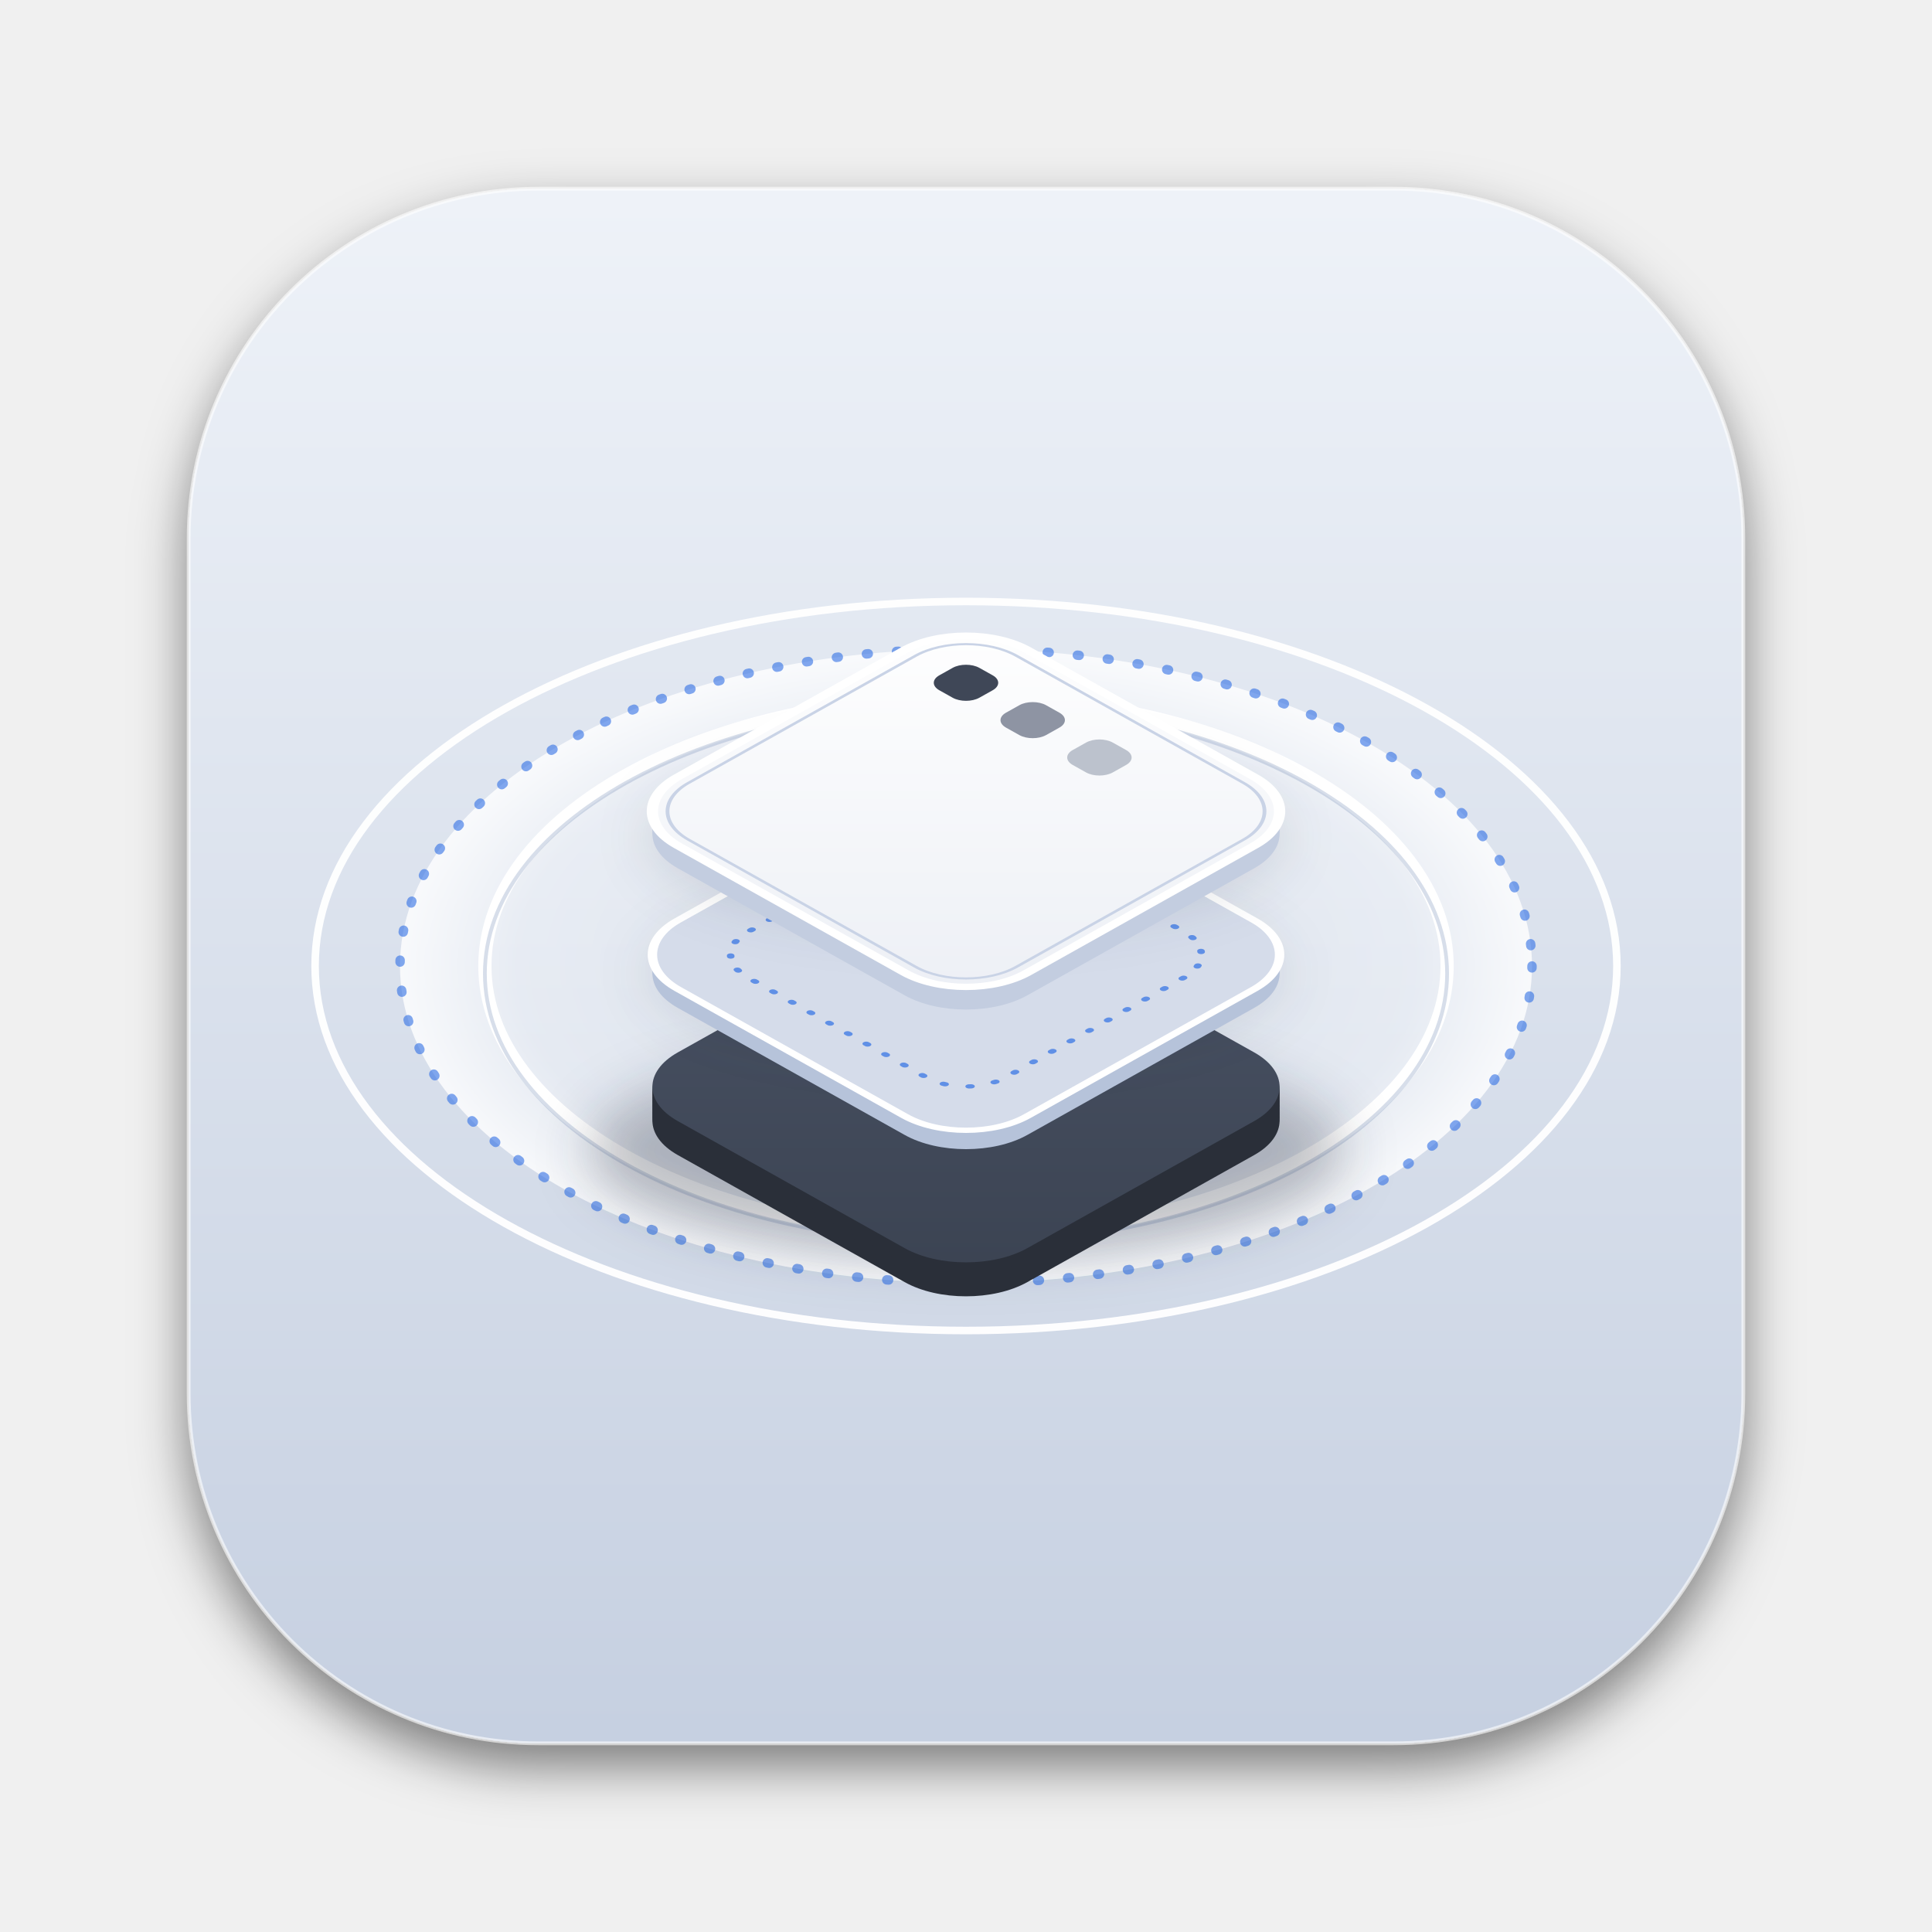
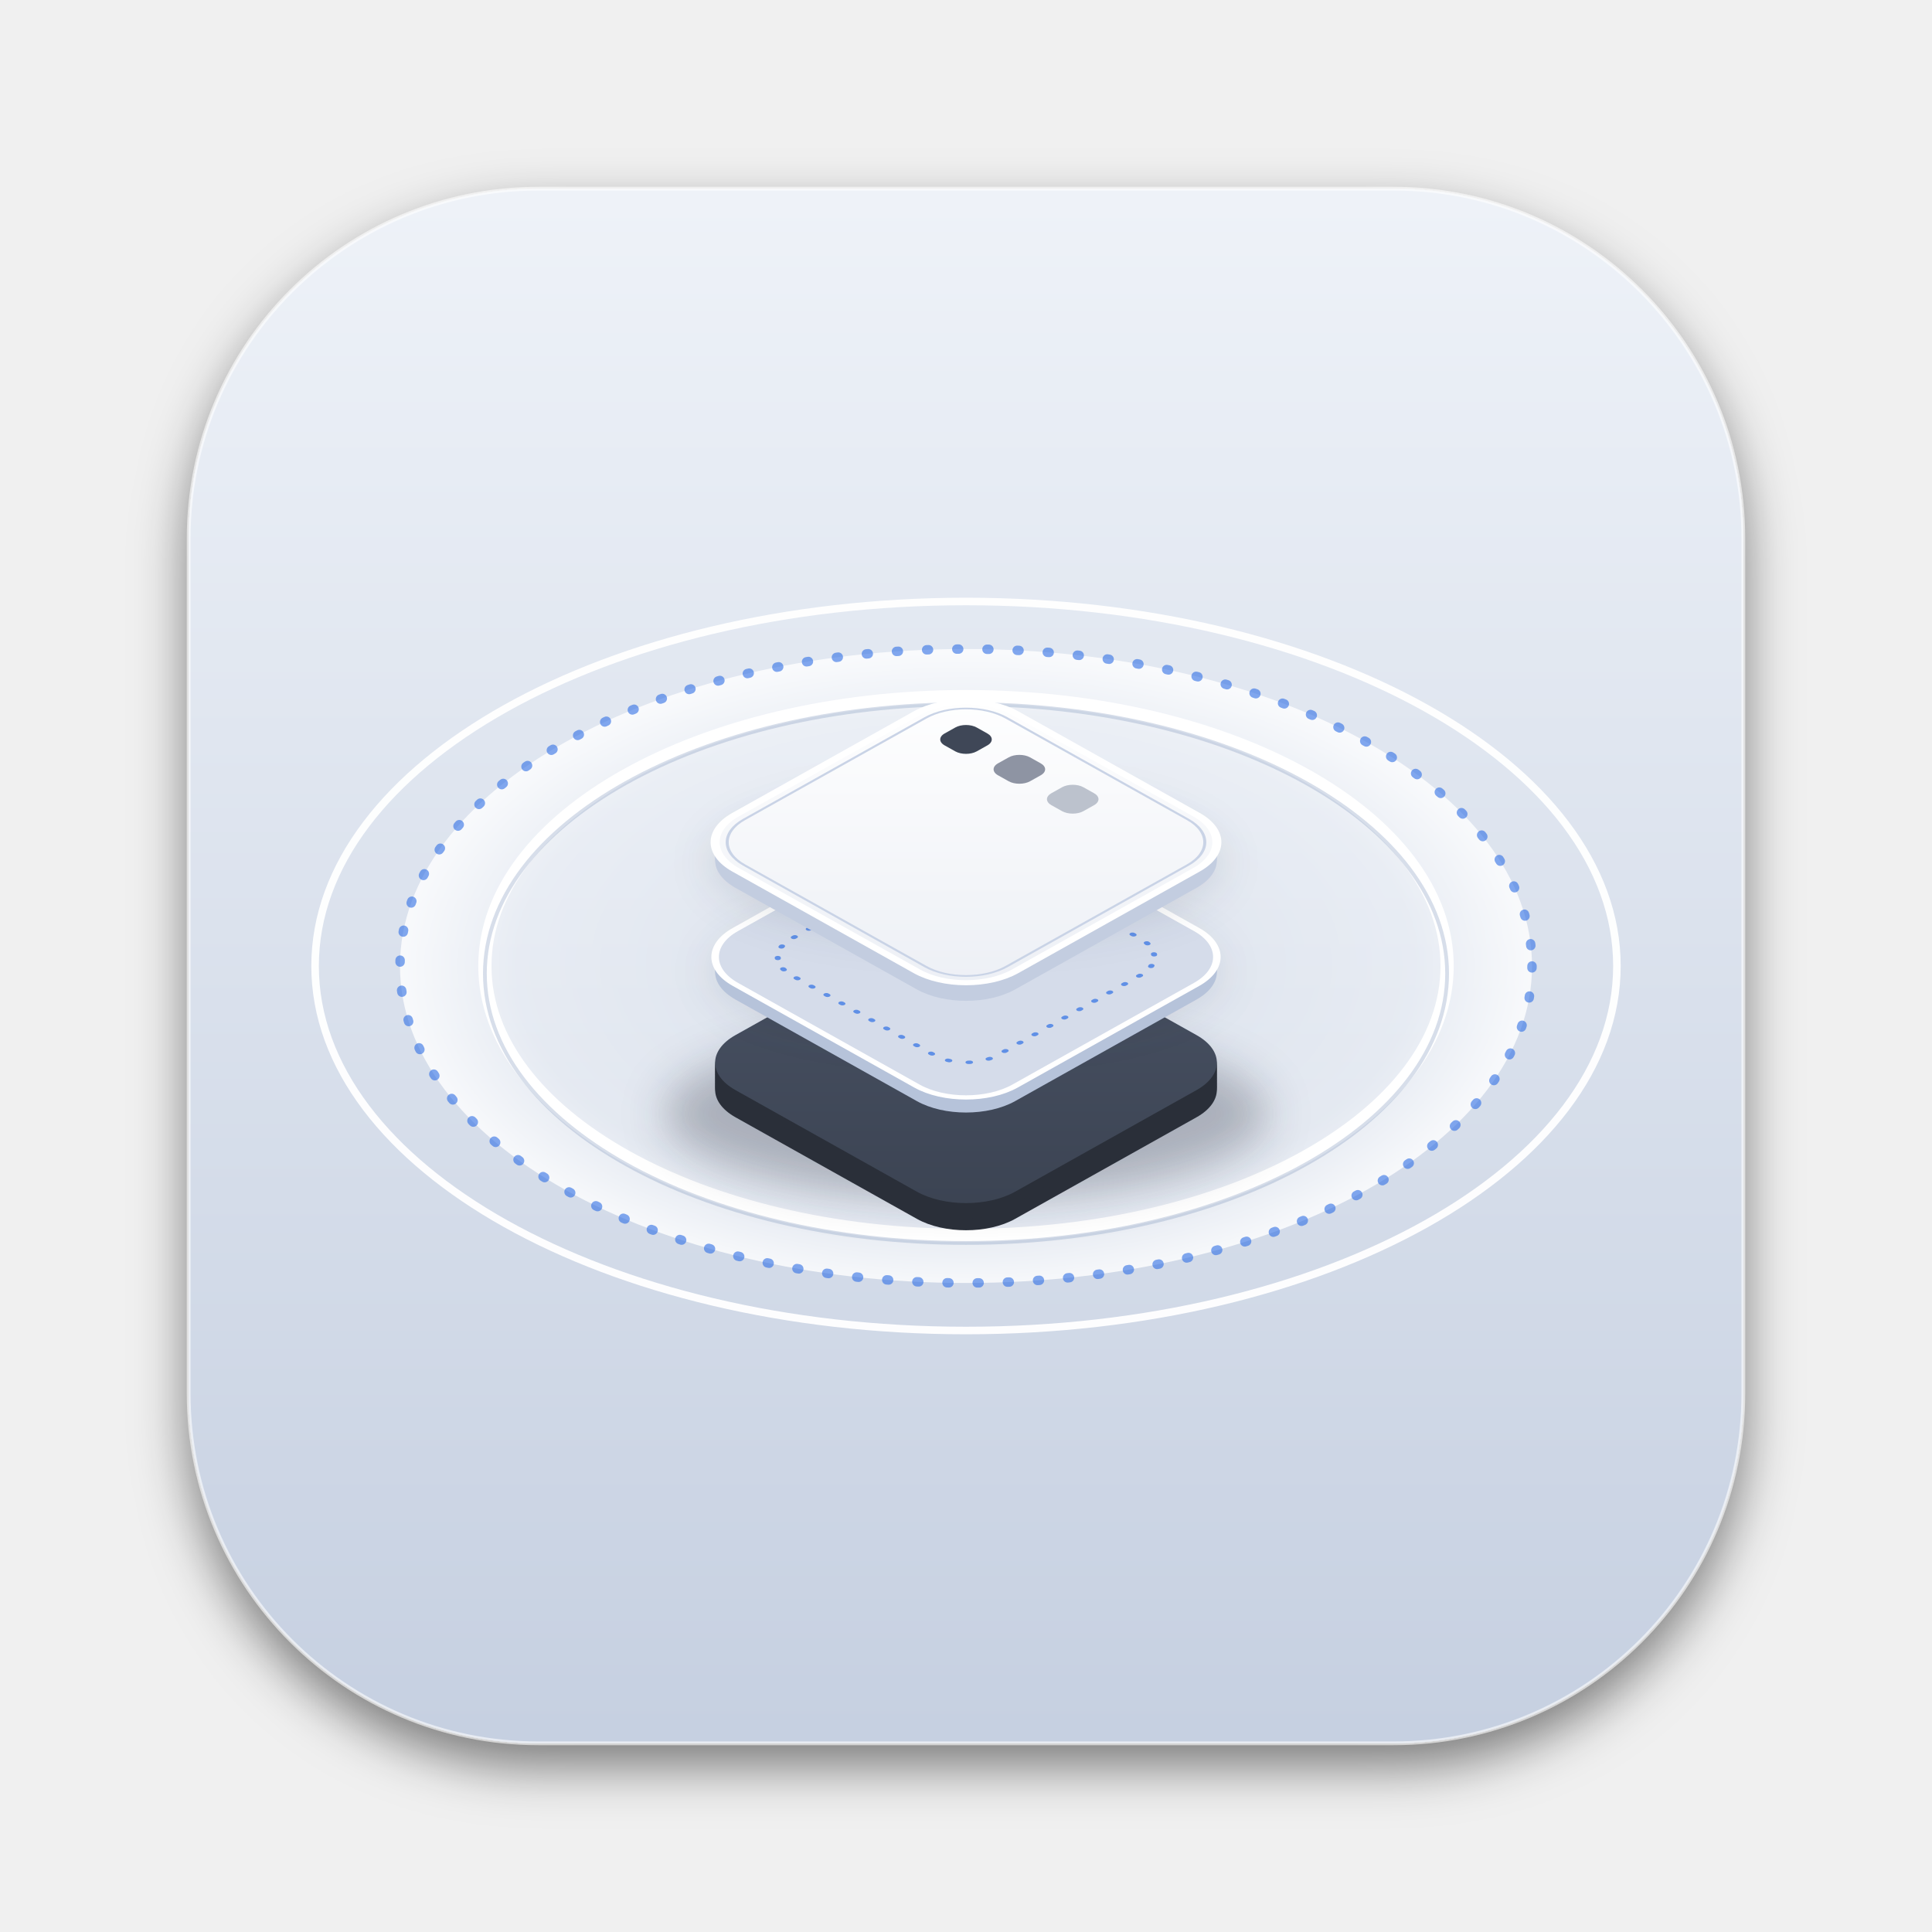
<svg xmlns="http://www.w3.org/2000/svg" viewBox="0 0 1024 1024" width="1024" height="1024">
  <defs>
    <linearGradient id="tileBg" x1="0" y1="0" x2="0" y2="1">
      <stop offset="0" stop-color="#eef2f8" />
      <stop offset="1" stop-color="#c6d0e1" />
    </linearGradient>
    <radialGradient id="field" cx="0.5" cy="0.5" r="0.5">
      <stop offset="0" stop-color="#ffffff" stop-opacity="0" />
      <stop offset="0.8" stop-color="#ffffff" stop-opacity="0.35" />
      <stop offset="1" stop-color="#ffffff" stop-opacity="0.8" />
    </radialGradient>
    <linearGradient id="slate" x1="0" y1="0" x2="1" y2="1">
      <stop offset="0" stop-color="#4a5365" />
      <stop offset="1" stop-color="#3b4352" />
    </linearGradient>
    <linearGradient id="paper" x1="0" y1="0" x2="1" y2="1">
      <stop offset="0" stop-color="#ffffff" />
      <stop offset="1" stop-color="#eceff5" />
    </linearGradient>
    <filter id="iconShadow" x="-20%" y="-20%" width="140%" height="150%">
      <feDropShadow dx="0" dy="12" stdDeviation="14" flood-color="#000" flood-opacity="0.5" />
    </filter>
    <filter id="blur" x="-50%" y="-50%" width="200%" height="200%">
      <feGaussianBlur stdDeviation="14" />
    </filter>
    <clipPath id="bodyClip">
      <path d="M285.4,100 H738.6 A185.4,185.4 0 0 1 924,285.4 V738.6 A185.4,185.4 0 0 1 738.6,924 H285.4 A185.4,185.4 0 0 1 100,738.6 V285.4 A185.4,185.4 0 0 1 285.4,100 Z" />
    </clipPath>
  </defs>
  <path d="M285.4,100 H738.6 A185.4,185.4 0 0 1 924,285.4 V738.6 A185.4,185.4 0 0 1 738.6,924 H285.4 A185.4,185.4 0 0 1 100,738.6 V285.4 A185.4,185.4 0 0 1 285.4,100 Z" fill="url(#tileBg)" filter="url(#iconShadow)" />
  <g clip-path="url(#bodyClip)">
    <ellipse cx="512" cy="512" rx="300" ry="168.0" fill="url(#field)" />
    <ellipse cx="512" cy="512" rx="345" ry="193.2" fill="none" stroke="#ffffff" stroke-opacity="0.95" stroke-width="4" />
    <ellipse cx="512" cy="512" rx="300" ry="168.0" fill="none" stroke="#2f6fe4" stroke-opacity="0.6" stroke-width="5" stroke-dasharray="1 15" stroke-linecap="round" />
    <ellipse cx="512" cy="512" rx="255" ry="142.8" fill="none" stroke="#ffffff" stroke-width="7" />
    <ellipse cx="512" cy="512" rx="255" ry="142.8" fill="none" stroke="#8ea2c4" stroke-opacity="0.35" stroke-width="2" transform="translate(0 4)" />
-     <ellipse cx="512" cy="610" rx="200" ry="56" fill="#1b2233" opacity="0.28" filter="url(#blur)" />
-     <g transform="translate(512 594) scale(1 0.56) rotate(45)">
-       <rect x="-131.0" y="-131.0" width="262" height="262" rx="46" fill="#2a2f39" />
-     </g>
-     <g transform="translate(512 592) scale(1 0.56) rotate(45)">
-       <rect x="-131.0" y="-131.0" width="262" height="262" rx="46" fill="#2a2f39" />
-     </g>
-     <g transform="translate(512 590) scale(1 0.56) rotate(45)">
-       <rect x="-131.0" y="-131.0" width="262" height="262" rx="46" fill="#2a2f39" />
-     </g>
-     <g transform="translate(512 588) scale(1 0.56) rotate(45)">
-       <rect x="-131.0" y="-131.0" width="262" height="262" rx="46" fill="#2a2f39" />
-     </g>
-     <g transform="translate(512 586) scale(1 0.56) rotate(45)">
-       <rect x="-131.0" y="-131.0" width="262" height="262" rx="46" fill="#2a2f39" />
-     </g>
-     <g transform="translate(512 584) scale(1 0.56) rotate(45)">
-       <rect x="-131.0" y="-131.0" width="262" height="262" rx="46" fill="#2a2f39" />
-     </g>
-     <g transform="translate(512 582) scale(1 0.56) rotate(45)">
-       <rect x="-131.0" y="-131.0" width="262" height="262" rx="46" fill="#2a2f39" />
-     </g>
-     <g transform="translate(512 580) scale(1 0.56) rotate(45)">
-       <rect x="-131.0" y="-131.0" width="262" height="262" rx="46" fill="#2a2f39" />
-     </g>
-     <g transform="translate(512 578) scale(1 0.56) rotate(45)">
-       <rect x="-131.0" y="-131.0" width="262" height="262" rx="46" fill="#2a2f39" />
-     </g>
-     <g transform="translate(512 576) scale(1 0.56) rotate(45)">
-       <rect x="-131.0" y="-131.0" width="262" height="262" rx="46" fill="url(#slate)" />
-     </g>
-     <ellipse cx="512" cy="516" rx="170" ry="48" fill="#1b2233" opacity="0.10" filter="url(#blur)" />
-     <g transform="translate(512 516) scale(1 0.56) rotate(45)">
-       <rect x="-131.0" y="-131.0" width="262" height="262" rx="46" fill="#b6c3da" />
-     </g>
-     <g transform="translate(512 514) scale(1 0.56) rotate(45)">
-       <rect x="-131.0" y="-131.0" width="262" height="262" rx="46" fill="#b6c3da" />
-     </g>
-     <g transform="translate(512 512) scale(1 0.56) rotate(45)">
-       <rect x="-131.0" y="-131.0" width="262" height="262" rx="46" fill="#b6c3da" />
-     </g>
-     <g transform="translate(512 510) scale(1 0.56) rotate(45)">
-       <rect x="-131.0" y="-131.0" width="262" height="262" rx="46" fill="#b6c3da" />
-     </g>
-     <g transform="translate(512 508) scale(1 0.56) rotate(45)">
-       <rect x="-131.0" y="-131.0" width="262" height="262" rx="46" fill="#b6c3da" />
-     </g>
-     <g transform="translate(512 506) scale(1 0.56) rotate(45)">
-       <rect x="-131.0" y="-131.0" width="262" height="262" rx="46" fill="#ffffff" fill-opacity="0.42" />
-       <rect x="-131.0" y="-131.0" width="262" height="262" rx="46" fill="none" stroke="#ffffff" stroke-width="5" />
-       <rect x="-97.0" y="-97.0" width="194" height="194" rx="30" fill="none" stroke="#2f6fe4" stroke-opacity="0.7" stroke-width="4" stroke-dasharray="1 13" stroke-linecap="round" />
-     </g>
-     <ellipse cx="512" cy="444" rx="170" ry="48" fill="#1b2233" opacity="0.12" filter="url(#blur)" />
-     <g transform="translate(512 442) scale(1 0.56) rotate(45)">
-       <rect x="-131.0" y="-131.0" width="262" height="262" rx="46" fill="#c3cde0" />
-     </g>
-     <g transform="translate(512 440) scale(1 0.56) rotate(45)">
-       <rect x="-131.0" y="-131.0" width="262" height="262" rx="46" fill="#c3cde0" />
-     </g>
-     <g transform="translate(512 438) scale(1 0.56) rotate(45)">
-       <rect x="-131.0" y="-131.0" width="262" height="262" rx="46" fill="#c3cde0" />
-     </g>
-     <g transform="translate(512 436) scale(1 0.56) rotate(45)">
-       <rect x="-131.0" y="-131.0" width="262" height="262" rx="46" fill="#c3cde0" />
-     </g>
-     <g transform="translate(512 434) scale(1 0.56) rotate(45)">
-       <rect x="-131.0" y="-131.0" width="262" height="262" rx="46" fill="#c3cde0" />
-     </g>
-     <g transform="translate(512 432) scale(1 0.56) rotate(45)">
-       <rect x="-131.0" y="-131.0" width="262" height="262" rx="46" fill="#c3cde0" />
-     </g>
-     <g transform="translate(512 430) scale(1 0.56) rotate(45)">
-       <rect x="-131.0" y="-131.0" width="262" height="262" rx="46" fill="url(#paper)" />
-       <rect x="-131.0" y="-131.0" width="262" height="262" rx="46" fill="none" stroke="#ffffff" stroke-width="6" />
-       <rect x="-123.0" y="-123.0" width="246" height="246" rx="38" fill="none" stroke="#c9d3e6" stroke-width="2" />
-       <rect x="-101.0" y="-101.0" width="30" height="30" rx="10" fill="#3f4757" />
-       <rect x="-51.0" y="-101.0" width="30" height="30" rx="10" fill="#8e94a3" />
-       <rect x="-1.0" y="-101.0" width="30" height="30" rx="10" fill="#bcc2cd" />
+     <g transform="translate(512 512) scale(0.8) translate(-512 -512)">
+       <ellipse cx="512" cy="610" rx="200" ry="56" fill="#1b2233" opacity="0.28" filter="url(#blur)" />
+       <g transform="translate(512 594) scale(1 0.56) rotate(45)">
+         <rect x="-131.0" y="-131.0" width="262" height="262" rx="46" fill="#2a2f39" />
+       </g>
+       <g transform="translate(512 592) scale(1 0.56) rotate(45)">
+         <rect x="-131.0" y="-131.0" width="262" height="262" rx="46" fill="#2a2f39" />
+       </g>
+       <g transform="translate(512 590) scale(1 0.56) rotate(45)">
+         <rect x="-131.0" y="-131.0" width="262" height="262" rx="46" fill="#2a2f39" />
+       </g>
+       <g transform="translate(512 588) scale(1 0.56) rotate(45)">
+         <rect x="-131.0" y="-131.0" width="262" height="262" rx="46" fill="#2a2f39" />
+       </g>
+       <g transform="translate(512 586) scale(1 0.56) rotate(45)">
+         <rect x="-131.0" y="-131.0" width="262" height="262" rx="46" fill="#2a2f39" />
+       </g>
+       <g transform="translate(512 584) scale(1 0.56) rotate(45)">
+         <rect x="-131.0" y="-131.0" width="262" height="262" rx="46" fill="#2a2f39" />
+       </g>
+       <g transform="translate(512 582) scale(1 0.56) rotate(45)">
+         <rect x="-131.0" y="-131.0" width="262" height="262" rx="46" fill="#2a2f39" />
+       </g>
+       <g transform="translate(512 580) scale(1 0.56) rotate(45)">
+         <rect x="-131.0" y="-131.0" width="262" height="262" rx="46" fill="#2a2f39" />
+       </g>
+       <g transform="translate(512 578) scale(1 0.56) rotate(45)">
+         <rect x="-131.0" y="-131.0" width="262" height="262" rx="46" fill="#2a2f39" />
+       </g>
+       <g transform="translate(512 576) scale(1 0.56) rotate(45)">
+         <rect x="-131.0" y="-131.0" width="262" height="262" rx="46" fill="url(#slate)" />
+       </g>
+       <ellipse cx="512" cy="516" rx="170" ry="48" fill="#1b2233" opacity="0.10" filter="url(#blur)" />
+       <g transform="translate(512 516) scale(1 0.56) rotate(45)">
+         <rect x="-131.0" y="-131.0" width="262" height="262" rx="46" fill="#b6c3da" />
+       </g>
+       <g transform="translate(512 514) scale(1 0.56) rotate(45)">
+         <rect x="-131.0" y="-131.0" width="262" height="262" rx="46" fill="#b6c3da" />
+       </g>
+       <g transform="translate(512 512) scale(1 0.56) rotate(45)">
+         <rect x="-131.0" y="-131.0" width="262" height="262" rx="46" fill="#b6c3da" />
+       </g>
+       <g transform="translate(512 510) scale(1 0.56) rotate(45)">
+         <rect x="-131.0" y="-131.0" width="262" height="262" rx="46" fill="#b6c3da" />
+       </g>
+       <g transform="translate(512 508) scale(1 0.56) rotate(45)">
+         <rect x="-131.0" y="-131.0" width="262" height="262" rx="46" fill="#b6c3da" />
+       </g>
+       <g transform="translate(512 506) scale(1 0.56) rotate(45)">
+         <rect x="-131.0" y="-131.0" width="262" height="262" rx="46" fill="#ffffff" fill-opacity="0.42" />
+         <rect x="-131.0" y="-131.0" width="262" height="262" rx="46" fill="none" stroke="#ffffff" stroke-width="5" />
+         <rect x="-97.0" y="-97.0" width="194" height="194" rx="30" fill="none" stroke="#2f6fe4" stroke-opacity="0.7" stroke-width="4" stroke-dasharray="1 13" stroke-linecap="round" />
+       </g>
+       <ellipse cx="512" cy="444" rx="170" ry="48" fill="#1b2233" opacity="0.12" filter="url(#blur)" />
+       <g transform="translate(512 442) scale(1 0.56) rotate(45)">
+         <rect x="-131.0" y="-131.0" width="262" height="262" rx="46" fill="#c3cde0" />
+       </g>
+       <g transform="translate(512 440) scale(1 0.56) rotate(45)">
+         <rect x="-131.0" y="-131.0" width="262" height="262" rx="46" fill="#c3cde0" />
+       </g>
+       <g transform="translate(512 438) scale(1 0.56) rotate(45)">
+         <rect x="-131.0" y="-131.0" width="262" height="262" rx="46" fill="#c3cde0" />
+       </g>
+       <g transform="translate(512 436) scale(1 0.56) rotate(45)">
+         <rect x="-131.0" y="-131.0" width="262" height="262" rx="46" fill="#c3cde0" />
+       </g>
+       <g transform="translate(512 434) scale(1 0.56) rotate(45)">
+         <rect x="-131.0" y="-131.0" width="262" height="262" rx="46" fill="#c3cde0" />
+       </g>
+       <g transform="translate(512 432) scale(1 0.56) rotate(45)">
+         <rect x="-131.0" y="-131.0" width="262" height="262" rx="46" fill="#c3cde0" />
+       </g>
+       <g transform="translate(512 430) scale(1 0.56) rotate(45)">
+         <rect x="-131.0" y="-131.0" width="262" height="262" rx="46" fill="url(#paper)" />
+         <rect x="-131.0" y="-131.0" width="262" height="262" rx="46" fill="none" stroke="#ffffff" stroke-width="6" />
+         <rect x="-123.0" y="-123.0" width="246" height="246" rx="38" fill="none" stroke="#c9d3e6" stroke-width="2" />
+         <rect x="-101.0" y="-101.0" width="30" height="30" rx="10" fill="#3f4757" />
+         <rect x="-51.0" y="-101.0" width="30" height="30" rx="10" fill="#8e94a3" />
+         <rect x="-1.0" y="-101.0" width="30" height="30" rx="10" fill="#bcc2cd" />
+       </g>
    </g>
  </g>
  <path d="M285.4,100 H738.6 A185.4,185.4 0 0 1 924,285.4 V738.6 A185.4,185.4 0 0 1 738.6,924 H285.4 A185.4,185.4 0 0 1 100,738.6 V285.4 A185.4,185.4 0 0 1 285.4,100 Z" fill="none" stroke="#ffffff" stroke-opacity="0.6" stroke-width="2" />
</svg>
